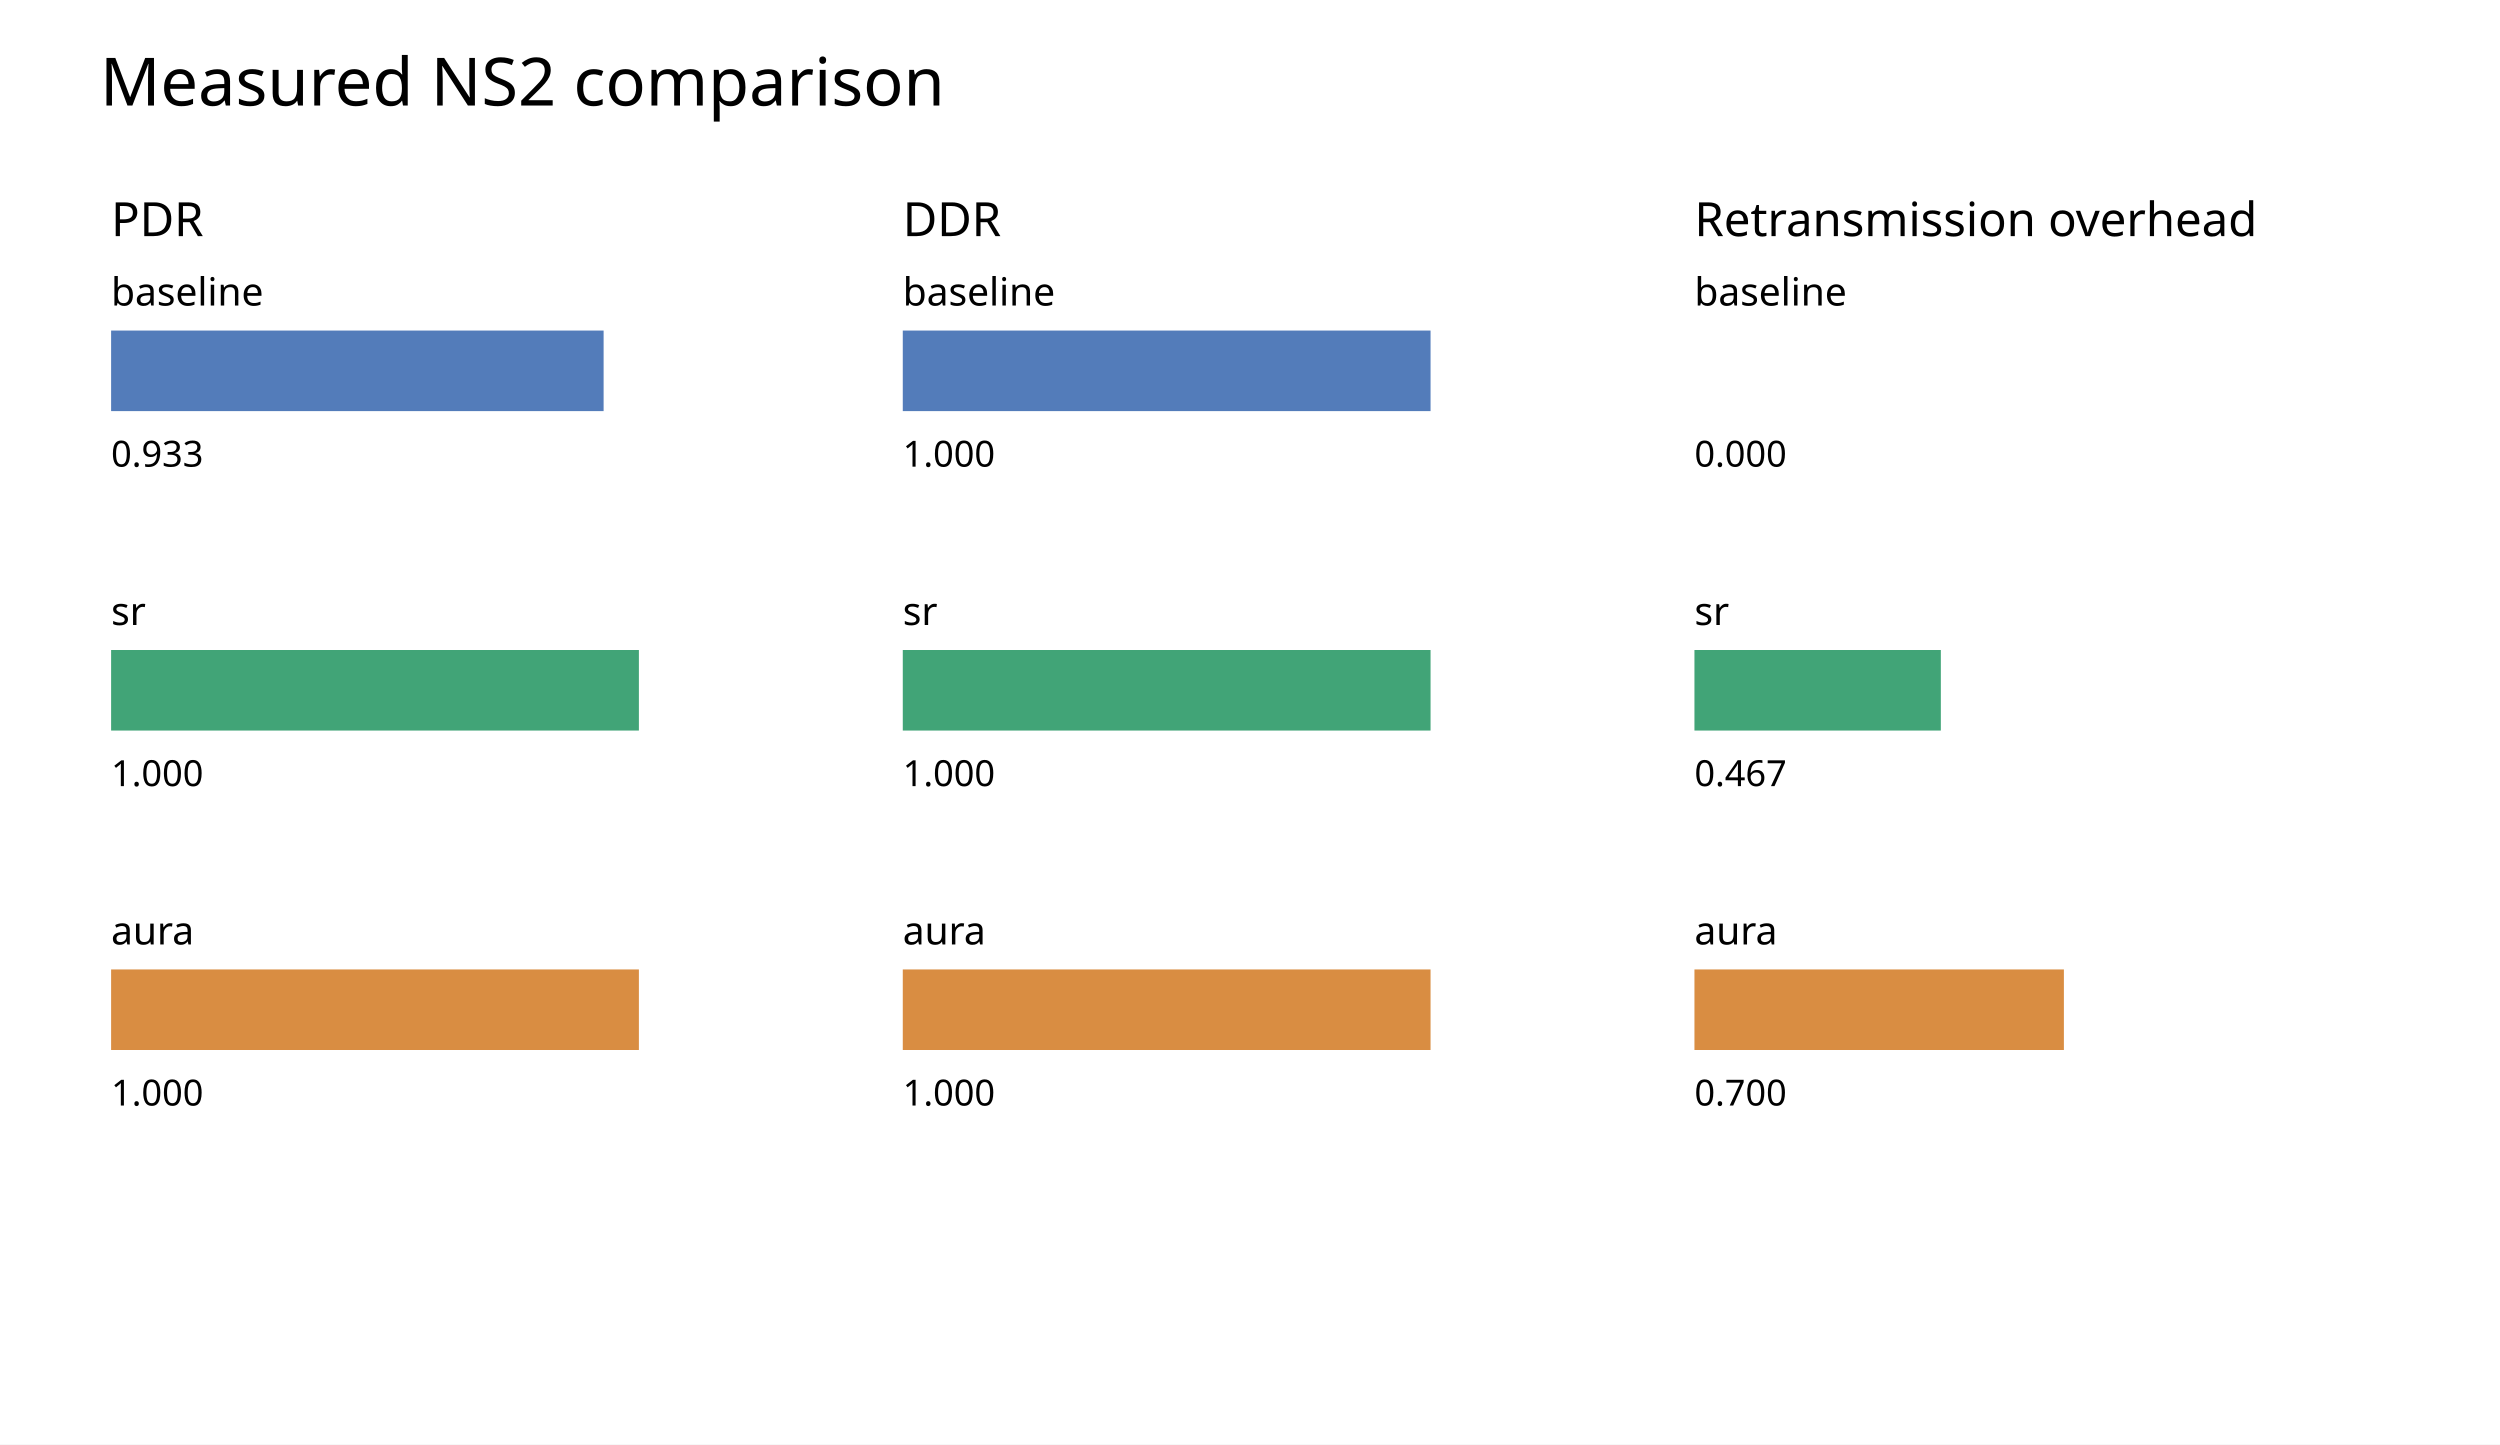
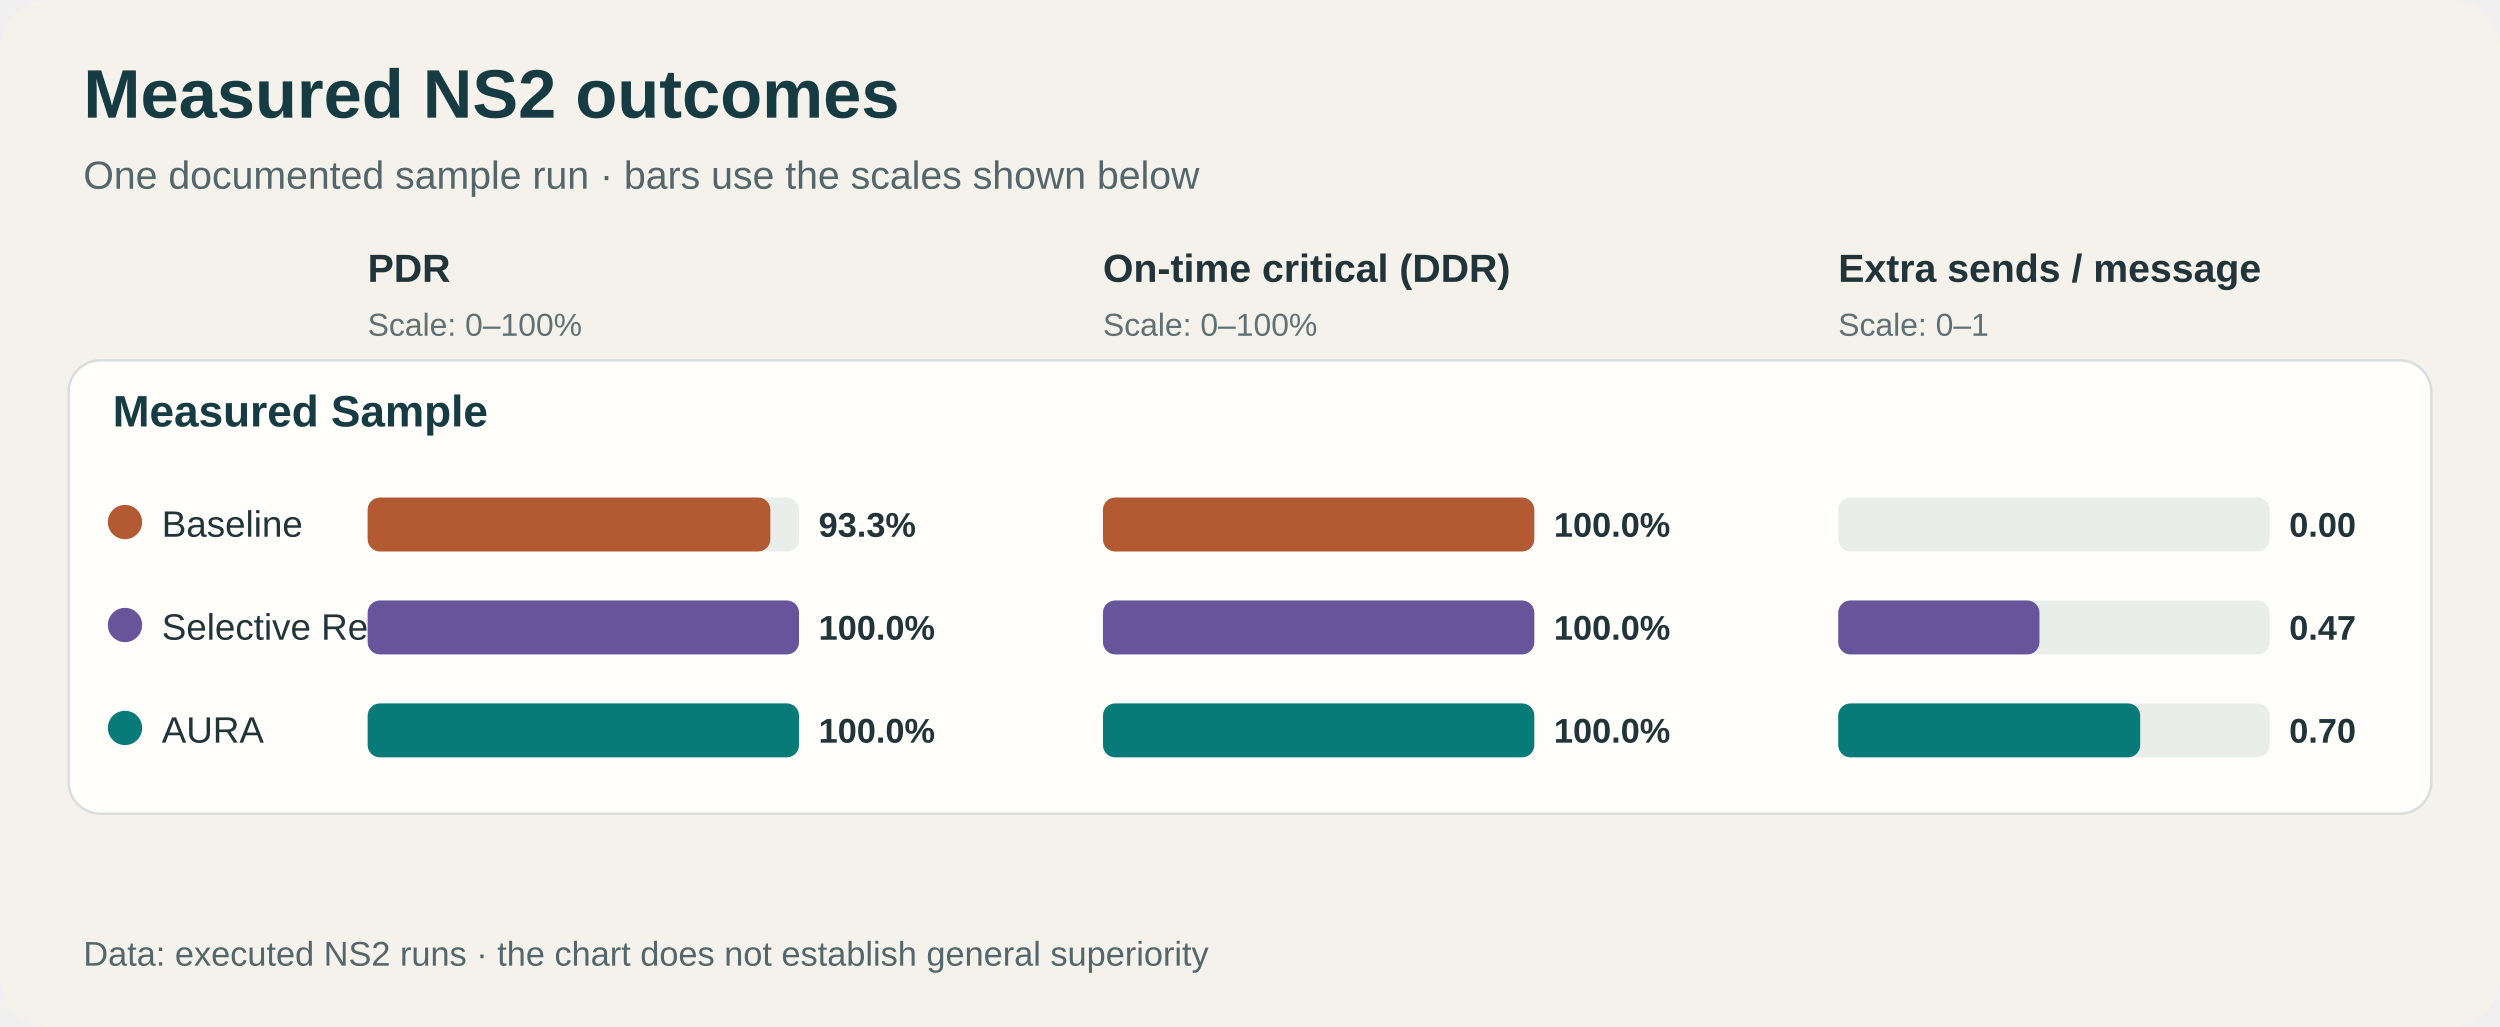
- <svg xmlns="http://www.w3.org/2000/svg" width="900" height="520" viewBox="0 0 900 520">
-   <rect width="900" height="520" fill="white" />
-   <text x="36" y="38" font-family="sans-serif" font-size="24">Measured NS2 comparison</text>
-   <text x="40" y="85" font-family="sans-serif" font-size="17">PDR</text>
-   <text x="40" y="110" font-family="sans-serif" font-size="14">baseline</text>
-   <rect x="40" y="119" width="177.3" height="29" fill="#537cba" />
-   <text x="40" y="168" font-family="sans-serif" font-size="13">0.933</text>
-   <text x="40" y="225" font-family="sans-serif" font-size="14">sr</text>
-   <rect x="40" y="234" width="190.0" height="29" fill="#41a477" />
-   <text x="40" y="283" font-family="sans-serif" font-size="13">1.000</text>
-   <text x="40" y="340" font-family="sans-serif" font-size="14">aura</text>
-   <rect x="40" y="349" width="190.0" height="29" fill="#d98d42" />
-   <text x="40" y="398" font-family="sans-serif" font-size="13">1.000</text>
-   <text x="325" y="85" font-family="sans-serif" font-size="17">DDR</text>
-   <text x="325" y="110" font-family="sans-serif" font-size="14">baseline</text>
-   <rect x="325" y="119" width="190.0" height="29" fill="#537cba" />
-   <text x="325" y="168" font-family="sans-serif" font-size="13">1.000</text>
-   <text x="325" y="225" font-family="sans-serif" font-size="14">sr</text>
-   <rect x="325" y="234" width="190.0" height="29" fill="#41a477" />
-   <text x="325" y="283" font-family="sans-serif" font-size="13">1.000</text>
-   <text x="325" y="340" font-family="sans-serif" font-size="14">aura</text>
-   <rect x="325" y="349" width="190.0" height="29" fill="#d98d42" />
-   <text x="325" y="398" font-family="sans-serif" font-size="13">1.000</text>
-   <text x="610" y="85" font-family="sans-serif" font-size="17">Retransmission overhead</text>
-   <text x="610" y="110" font-family="sans-serif" font-size="14">baseline</text>
-   <rect x="610" y="119" width="0.0" height="29" fill="#537cba" />
-   <text x="610" y="168" font-family="sans-serif" font-size="13">0.000</text>
-   <text x="610" y="225" font-family="sans-serif" font-size="14">sr</text>
-   <rect x="610" y="234" width="88.7" height="29" fill="#41a477" />
-   <text x="610" y="283" font-family="sans-serif" font-size="13">0.467</text>
-   <text x="610" y="340" font-family="sans-serif" font-size="14">aura</text>
-   <rect x="610" y="349" width="133.0" height="29" fill="#d98d42" />
-   <text x="610" y="398" font-family="sans-serif" font-size="13">0.700</text>
+ <svg xmlns="http://www.w3.org/2000/svg" width="1020" height="419" viewBox="0 0 1020 419" role="img" aria-labelledby="title desc">
+   <rect width="1020" height="100%" rx="20" fill="#f5f2eb" />
+   <text x="34" y="48" fill="#163b43" font-family="Arial,sans-serif" font-size="28" font-weight="700">Measured NS2 outcomes</text>
+   <text x="34" y="77" fill="#52666b" font-family="Arial,sans-serif" font-size="16">One documented sample run · bars use the scales shown below</text>
+   <text x="150" y="115" fill="#20343a" font-family="Arial,sans-serif" font-size="16" font-weight="700">PDR</text>
+   <text x="150" y="137" fill="#607176" font-family="Arial,sans-serif" font-size="13">Scale: 0–100%</text>
+   <text x="450" y="115" fill="#20343a" font-family="Arial,sans-serif" font-size="16" font-weight="700">On-time critical (DDR)</text>
+   <text x="450" y="137" fill="#607176" font-family="Arial,sans-serif" font-size="13">Scale: 0–100%</text>
+   <text x="750" y="115" fill="#20343a" font-family="Arial,sans-serif" font-size="16" font-weight="700">Extra sends / message</text>
+   <text x="750" y="137" fill="#607176" font-family="Arial,sans-serif" font-size="13">Scale: 0–1</text>
+   <rect x="28" y="147" width="964" height="185" rx="13" fill="#fffefa" stroke="#d7dedb" />
+   <text x="46" y="174" fill="#163b43" font-family="Arial,sans-serif" font-size="18" font-weight="700">Measured Sample</text>
+   <circle cx="51" cy="213" r="7" fill="#b45a32" />
+   <text x="66" y="219" fill="#20343a" font-family="Arial,sans-serif" font-size="15">Baseline</text>
+   <rect x="150" y="203" width="176" height="22" rx="5" fill="#e9eeeb" />
+   <rect x="150" y="203" width="164.3" height="22" rx="5" fill="#b45a32" />
+   <text x="334" y="219" fill="#20343a" font-family="Arial,sans-serif" font-size="14" font-weight="700">93.3%</text>
+   <rect x="450" y="203" width="176" height="22" rx="5" fill="#e9eeeb" />
+   <rect x="450" y="203" width="176.0" height="22" rx="5" fill="#b45a32" />
+   <text x="634" y="219" fill="#20343a" font-family="Arial,sans-serif" font-size="14" font-weight="700">100.0%</text>
+   <rect x="750" y="203" width="176" height="22" rx="5" fill="#e9eeeb" />
+   <rect x="750" y="203" width="0.0" height="22" rx="5" fill="#b45a32" />
+   <text x="934" y="219" fill="#20343a" font-family="Arial,sans-serif" font-size="14" font-weight="700">0.00</text>
+   <circle cx="51" cy="255" r="7" fill="#68549b" />
+   <text x="66" y="261" fill="#20343a" font-family="Arial,sans-serif" font-size="15">Selective Repeat</text>
+   <rect x="150" y="245" width="176" height="22" rx="5" fill="#e9eeeb" />
+   <rect x="150" y="245" width="176.0" height="22" rx="5" fill="#68549b" />
+   <text x="334" y="261" fill="#20343a" font-family="Arial,sans-serif" font-size="14" font-weight="700">100.0%</text>
+   <rect x="450" y="245" width="176" height="22" rx="5" fill="#e9eeeb" />
+   <rect x="450" y="245" width="176.0" height="22" rx="5" fill="#68549b" />
+   <text x="634" y="261" fill="#20343a" font-family="Arial,sans-serif" font-size="14" font-weight="700">100.0%</text>
+   <rect x="750" y="245" width="176" height="22" rx="5" fill="#e9eeeb" />
+   <rect x="750" y="245" width="82.1" height="22" rx="5" fill="#68549b" />
+   <text x="934" y="261" fill="#20343a" font-family="Arial,sans-serif" font-size="14" font-weight="700">0.47</text>
+   <circle cx="51" cy="297" r="7" fill="#087b78" />
+   <text x="66" y="303" fill="#20343a" font-family="Arial,sans-serif" font-size="15">AURA</text>
+   <rect x="150" y="287" width="176" height="22" rx="5" fill="#e9eeeb" />
+   <rect x="150" y="287" width="176.0" height="22" rx="5" fill="#087b78" />
+   <text x="334" y="303" fill="#20343a" font-family="Arial,sans-serif" font-size="14" font-weight="700">100.0%</text>
+   <rect x="450" y="287" width="176" height="22" rx="5" fill="#e9eeeb" />
+   <rect x="450" y="287" width="176.0" height="22" rx="5" fill="#087b78" />
+   <text x="634" y="303" fill="#20343a" font-family="Arial,sans-serif" font-size="14" font-weight="700">100.0%</text>
+   <rect x="750" y="287" width="176" height="22" rx="5" fill="#e9eeeb" />
+   <rect x="750" y="287" width="123.2" height="22" rx="5" fill="#087b78" />
+   <text x="934" y="303" fill="#20343a" font-family="Arial,sans-serif" font-size="14" font-weight="700">0.70</text>
+   <text x="34" y="394" fill="#52666b" font-family="Arial,sans-serif" font-size="14">Data: executed NS2 runs · the chart does not establish general superiority</text>
</svg>
